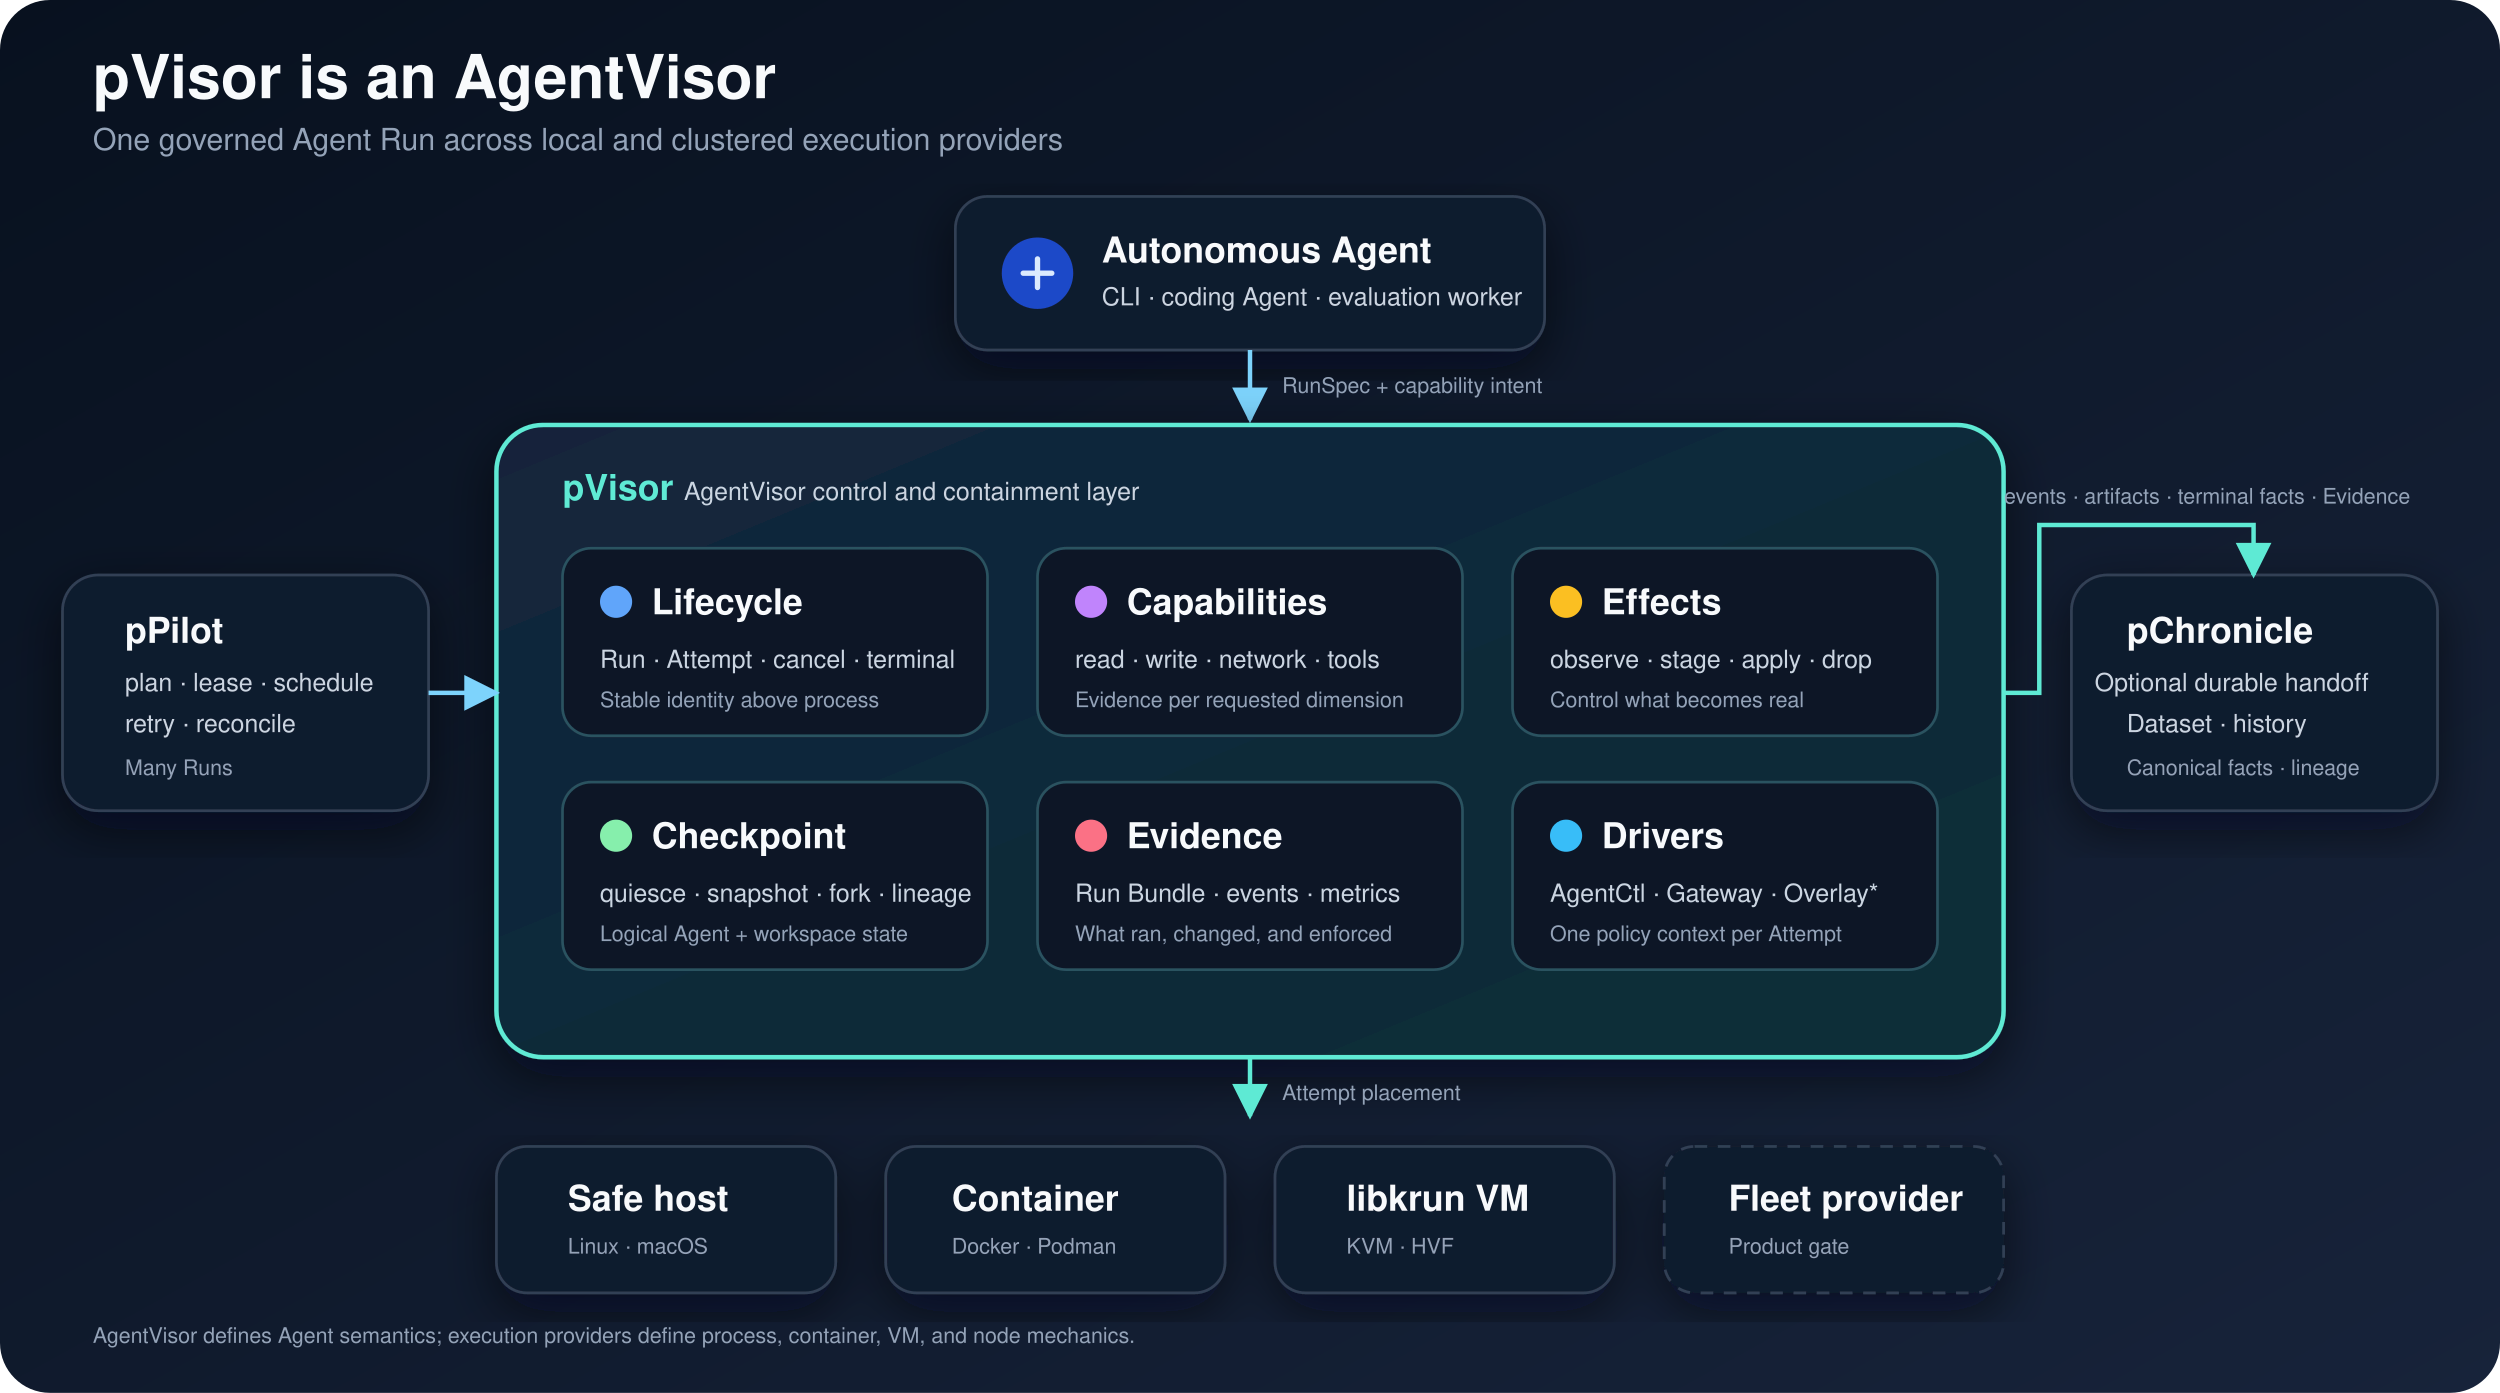
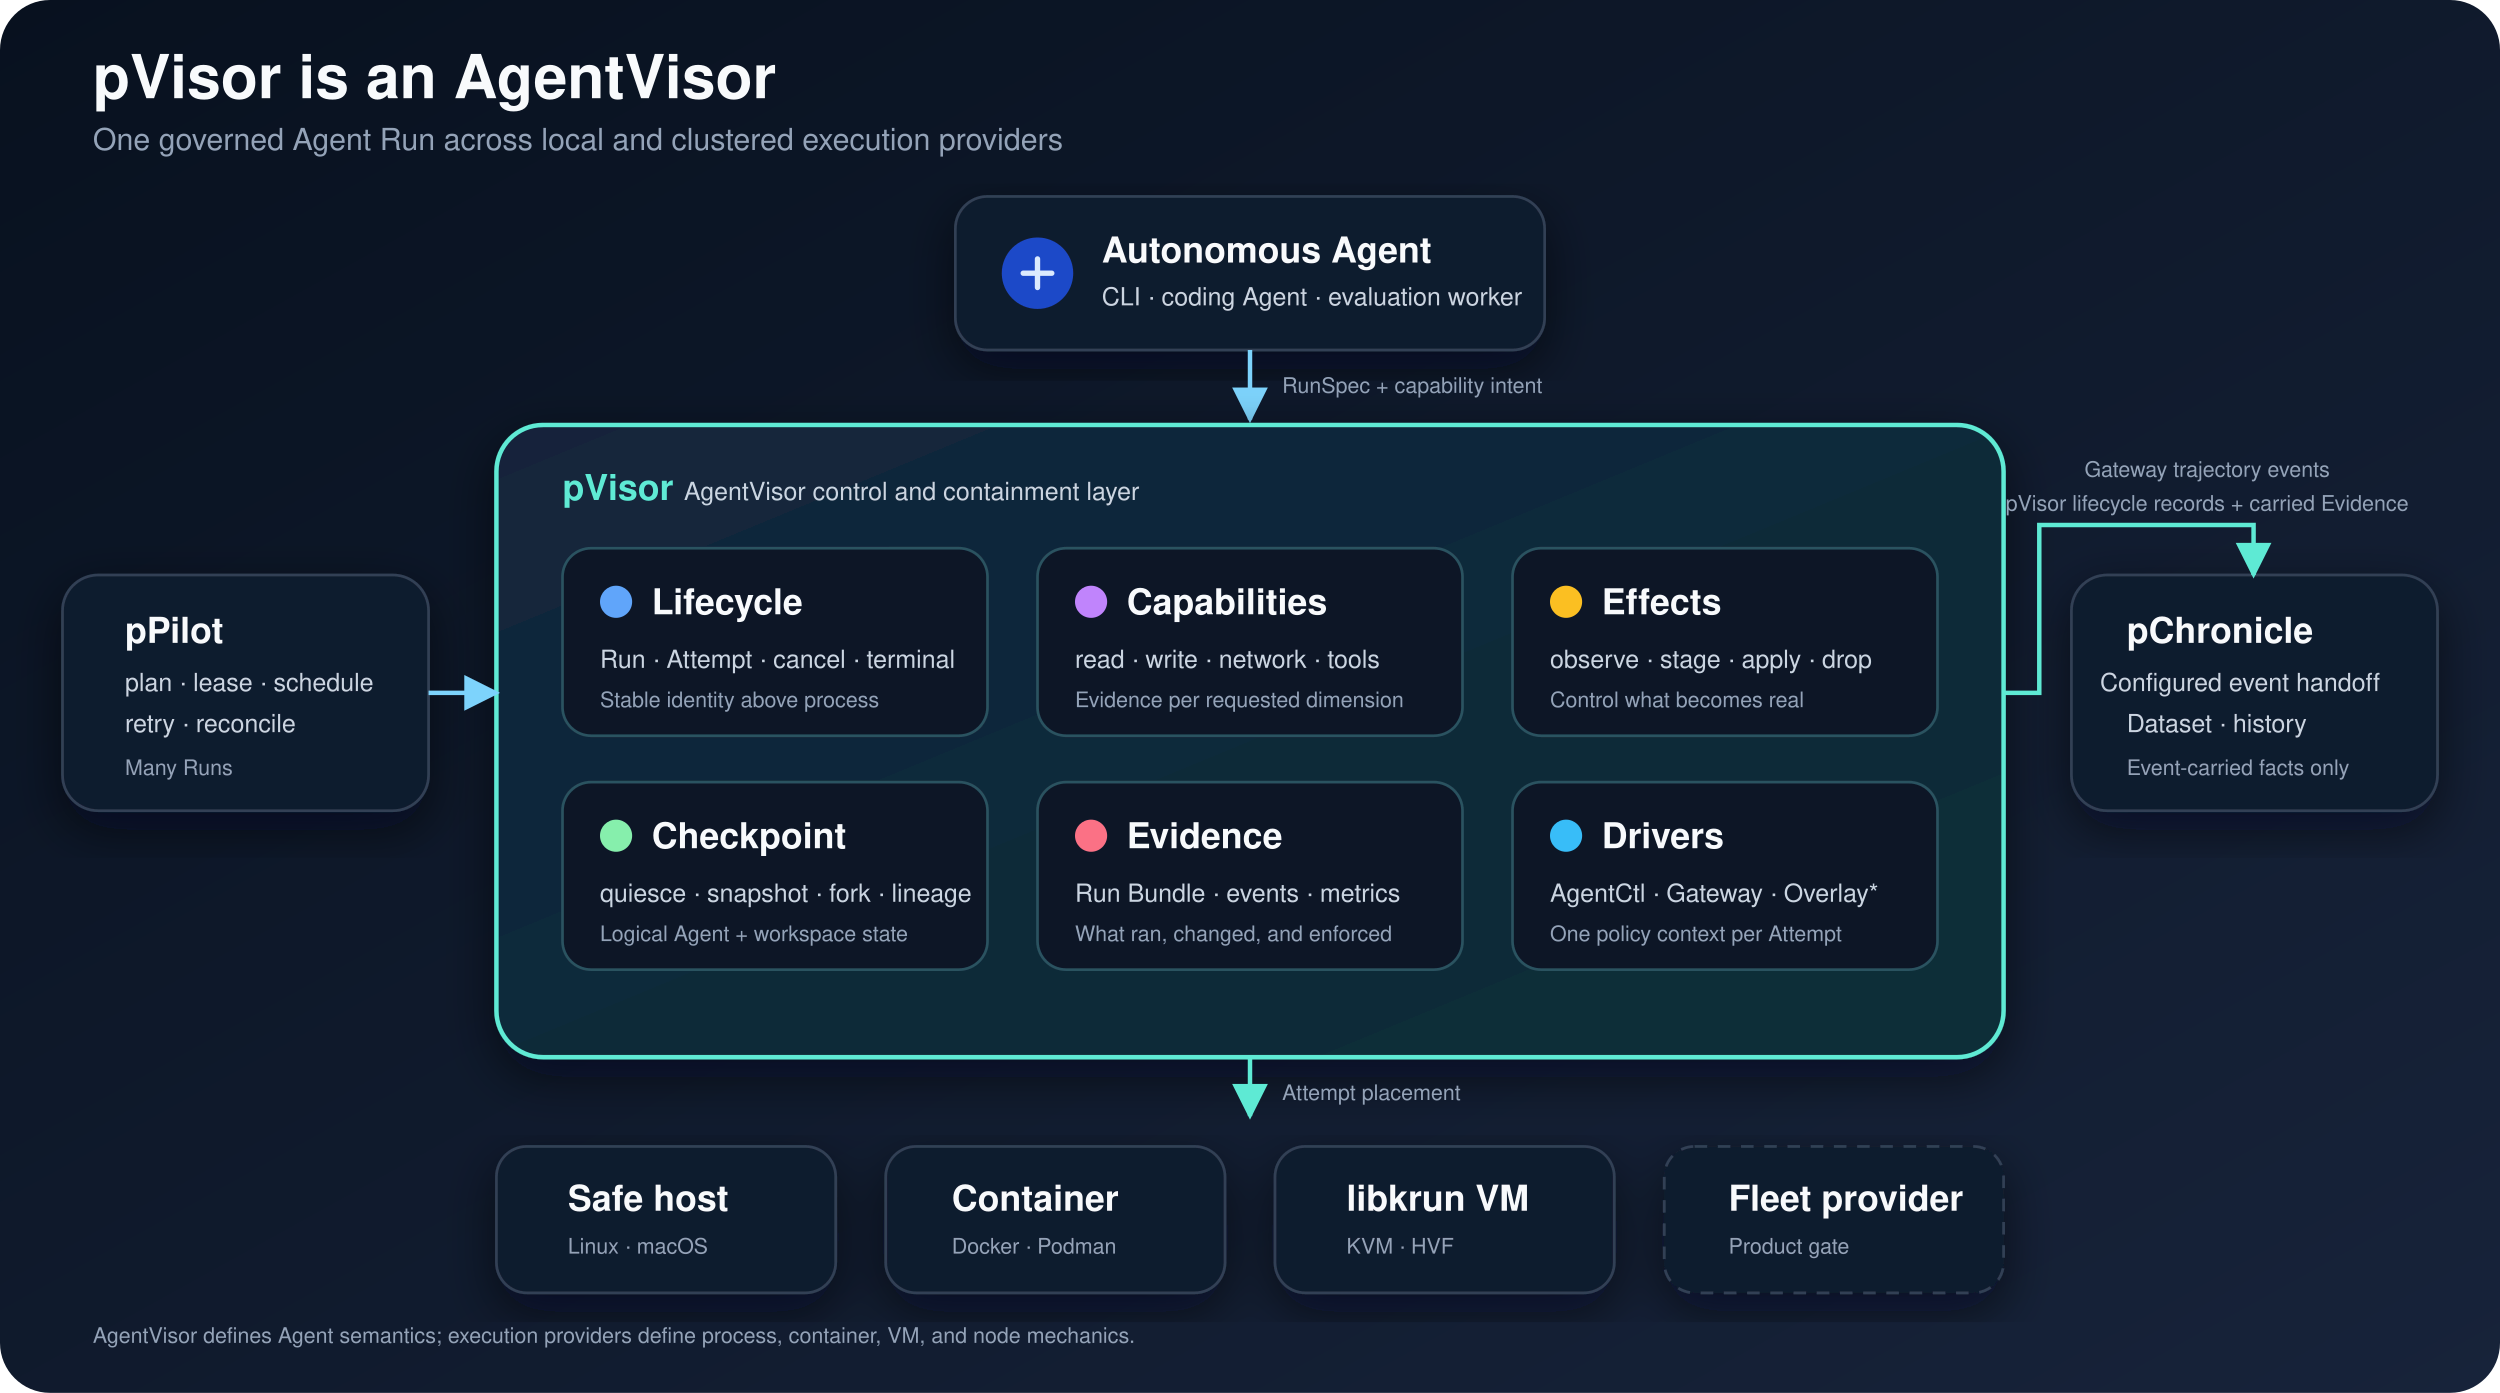
<svg xmlns="http://www.w3.org/2000/svg" width="1400" height="780" viewBox="0 0 1400 780" role="img" aria-labelledby="title desc">
  <defs>
    <linearGradient id="bg" x1="0" y1="0" x2="1" y2="1">
      <stop offset="0" stop-color="#08111f" />
      <stop offset="1" stop-color="#17233a" />
    </linearGradient>
    <linearGradient id="visor" x1="0" y1="0" x2="1" y2="1">
      <stop offset="0" stop-color="#12243b" />
      <stop offset="1" stop-color="#0f2f38" />
    </linearGradient>
    <filter id="shadow" x="-20%" y="-20%" width="140%" height="140%">
      <feDropShadow dx="0" dy="10" stdDeviation="14" flood-color="#020617" flood-opacity="0.55" />
    </filter>
    <marker id="arrow" viewBox="0 0 10 10" refX="9" refY="5" markerWidth="8" markerHeight="8" orient="auto-start-reverse">
      <path d="M 0 0 L 10 5 L 0 10 z" fill="#7dd3fc" />
    </marker>
    <marker id="arrow-teal" viewBox="0 0 10 10" refX="9" refY="5" markerWidth="8" markerHeight="8" orient="auto-start-reverse">
      <path d="M 0 0 L 10 5 L 0 10 z" fill="#5eead4" />
    </marker>
    <style>
      text { font-family: -apple-system, BlinkMacSystemFont, "Segoe UI", Helvetica, Arial, sans-serif; }
      .title { font-size: 34px; font-weight: 700; fill: #f8fafc; }
      .subtitle { font-size: 17px; font-weight: 400; fill: #94a3b8; }
      .label { font-size: 20px; font-weight: 700; fill: #f8fafc; }
      .small { font-size: 14px; font-weight: 500; fill: #cbd5e1; }
      .tiny { font-size: 12px; font-weight: 500; fill: #94a3b8; }
      .accent { fill: #5eead4; }
      .card { fill: #111c2e; stroke: #334155; stroke-width: 1.5; }
      .inner { fill: #0d1728; stroke: #2b5260; stroke-width: 1.5; }
      .line { fill: none; stroke: #7dd3fc; stroke-width: 2.5; marker-end: url(#arrow); }
      .teal-line { fill: none; stroke: #5eead4; stroke-width: 2.5; marker-end: url(#arrow-teal); }
    </style>
  </defs>
  <rect width="1400" height="780" rx="28" fill="url(#bg)" />
  <text x="52" y="55" class="title">pVisor is an AgentVisor</text>
  <text x="52" y="84" class="subtitle">One governed Agent Run across local and clustered execution providers</text>
  <g filter="url(#shadow)">
    <rect x="535" y="110" width="330" height="86" rx="18" class="card" stroke="#60a5fa" />
    <circle cx="581" cy="153" r="20" fill="#1d4ed8" opacity="0.9" />
    <path d="M573 153h16M581 145v16" stroke="#dbeafe" stroke-width="3" stroke-linecap="round" />
    <text x="617" y="147" class="label">Autonomous Agent</text>
    <text x="617" y="171" class="small">CLI · coding Agent · evaluation worker</text>
  </g>
  <path d="M700 196V235" class="line" />
  <text x="718" y="220" class="tiny">RunSpec + capability intent</text>
  <g filter="url(#shadow)">
    <rect x="278" y="238" width="844" height="354" rx="26" fill="url(#visor)" stroke="#5eead4" stroke-width="2.5" />
    <text x="315" y="280" class="label accent">pVisor</text>
    <text x="383" y="280" class="small">AgentVisor control and containment layer</text>
    <rect x="315" y="307" width="238" height="105" rx="16" class="inner" />
    <circle cx="345" cy="337" r="9" fill="#60a5fa" />
    <text x="365" y="344" class="label">Lifecycle</text>
    <text x="336" y="374" class="small">Run · Attempt · cancel · terminal</text>
    <text x="336" y="396" class="tiny">Stable identity above process</text>
    <rect x="581" y="307" width="238" height="105" rx="16" class="inner" />
    <circle cx="611" cy="337" r="9" fill="#c084fc" />
    <text x="631" y="344" class="label">Capabilities</text>
    <text x="602" y="374" class="small">read · write · network · tools</text>
    <text x="602" y="396" class="tiny">Evidence per requested dimension</text>
    <rect x="847" y="307" width="238" height="105" rx="16" class="inner" />
    <circle cx="877" cy="337" r="9" fill="#fbbf24" />
    <text x="897" y="344" class="label">Effects</text>
    <text x="868" y="374" class="small">observe · stage · apply · drop</text>
    <text x="868" y="396" class="tiny">Control what becomes real</text>
    <rect x="315" y="438" width="238" height="105" rx="16" class="inner" />
    <circle cx="345" cy="468" r="9" fill="#86efac" />
    <text x="365" y="475" class="label">Checkpoint</text>
    <text x="336" y="505" class="small">quiesce · snapshot · fork · lineage</text>
    <text x="336" y="527" class="tiny">Logical Agent + workspace state</text>
    <rect x="581" y="438" width="238" height="105" rx="16" class="inner" />
    <circle cx="611" cy="468" r="9" fill="#fb7185" />
    <text x="631" y="475" class="label">Evidence</text>
    <text x="602" y="505" class="small">Run Bundle · events · metrics</text>
    <text x="602" y="527" class="tiny">What ran, changed, and enforced</text>
    <rect x="847" y="438" width="238" height="105" rx="16" class="inner" />
    <circle cx="877" cy="468" r="9" fill="#38bdf8" />
    <text x="897" y="475" class="label">Drivers</text>
    <text x="868" y="505" class="small">AgentCtl · Gateway · Overlay*</text>
    <text x="868" y="527" class="tiny">One policy context per Attempt</text>
  </g>
  <g filter="url(#shadow)">
    <rect x="35" y="322" width="205" height="132" rx="20" class="card" stroke="#c084fc" />
    <text x="70" y="360" class="label">pPilot</text>
    <text x="70" y="387" class="small">plan · lease · schedule</text>
    <text x="70" y="410" class="small">retry · reconcile</text>
    <text x="70" y="434" class="tiny">Many Runs</text>
  </g>
  <path d="M240 388H278" class="line" />
  <g filter="url(#shadow)">
    <rect x="1160" y="322" width="205" height="132" rx="20" class="card" stroke="#86efac" />
    <text x="1191" y="360" class="label">pChronicle</text>
-     <text x="1173" y="387" class="small">Optional durable handoff</text>
+     <text x="1176" y="387" class="small">Configured event handoff</text>
    <text x="1191" y="410" class="small">Dataset · history</text>
-     <text x="1191" y="434" class="tiny">Canonical facts · lineage</text>
+     <text x="1191" y="434" class="tiny">Event-carried facts only</text>
  </g>
  <path d="M1122 388H1142V294H1262V322" class="teal-line" />
-   <text x="1236" y="282" class="tiny" text-anchor="middle">events · artifacts · terminal facts · Evidence</text>
+   <text x="1236" y="267" class="tiny" text-anchor="middle">Gateway trajectory events</text>
+   <text x="1236" y="286" class="tiny" text-anchor="middle">pVisor lifecycle records + carried Evidence</text>
  <path d="M700 592V625" class="teal-line" />
  <text x="718" y="616" class="tiny">Attempt placement</text>
  <g filter="url(#shadow)">
    <rect x="278" y="642" width="190" height="82" rx="17" class="card" />
    <text x="318" y="678" class="label">Safe host</text>
    <text x="318" y="702" class="tiny">Linux · macOS</text>
    <rect x="496" y="642" width="190" height="82" rx="17" class="card" />
    <text x="533" y="678" class="label">Container</text>
    <text x="533" y="702" class="tiny">Docker · Podman</text>
    <rect x="714" y="642" width="190" height="82" rx="17" class="card" />
    <text x="754" y="678" class="label">libkrun VM</text>
    <text x="754" y="702" class="tiny">KVM · HVF</text>
    <rect x="932" y="642" width="190" height="82" rx="17" class="card" stroke-dasharray="7 6" />
    <text x="968" y="678" class="label">Fleet provider</text>
    <text x="968" y="702" class="tiny">Product gate</text>
  </g>
  <text x="52" y="752" class="tiny">AgentVisor defines Agent semantics; execution providers define process, container, VM, and node mechanics.</text>
</svg>
